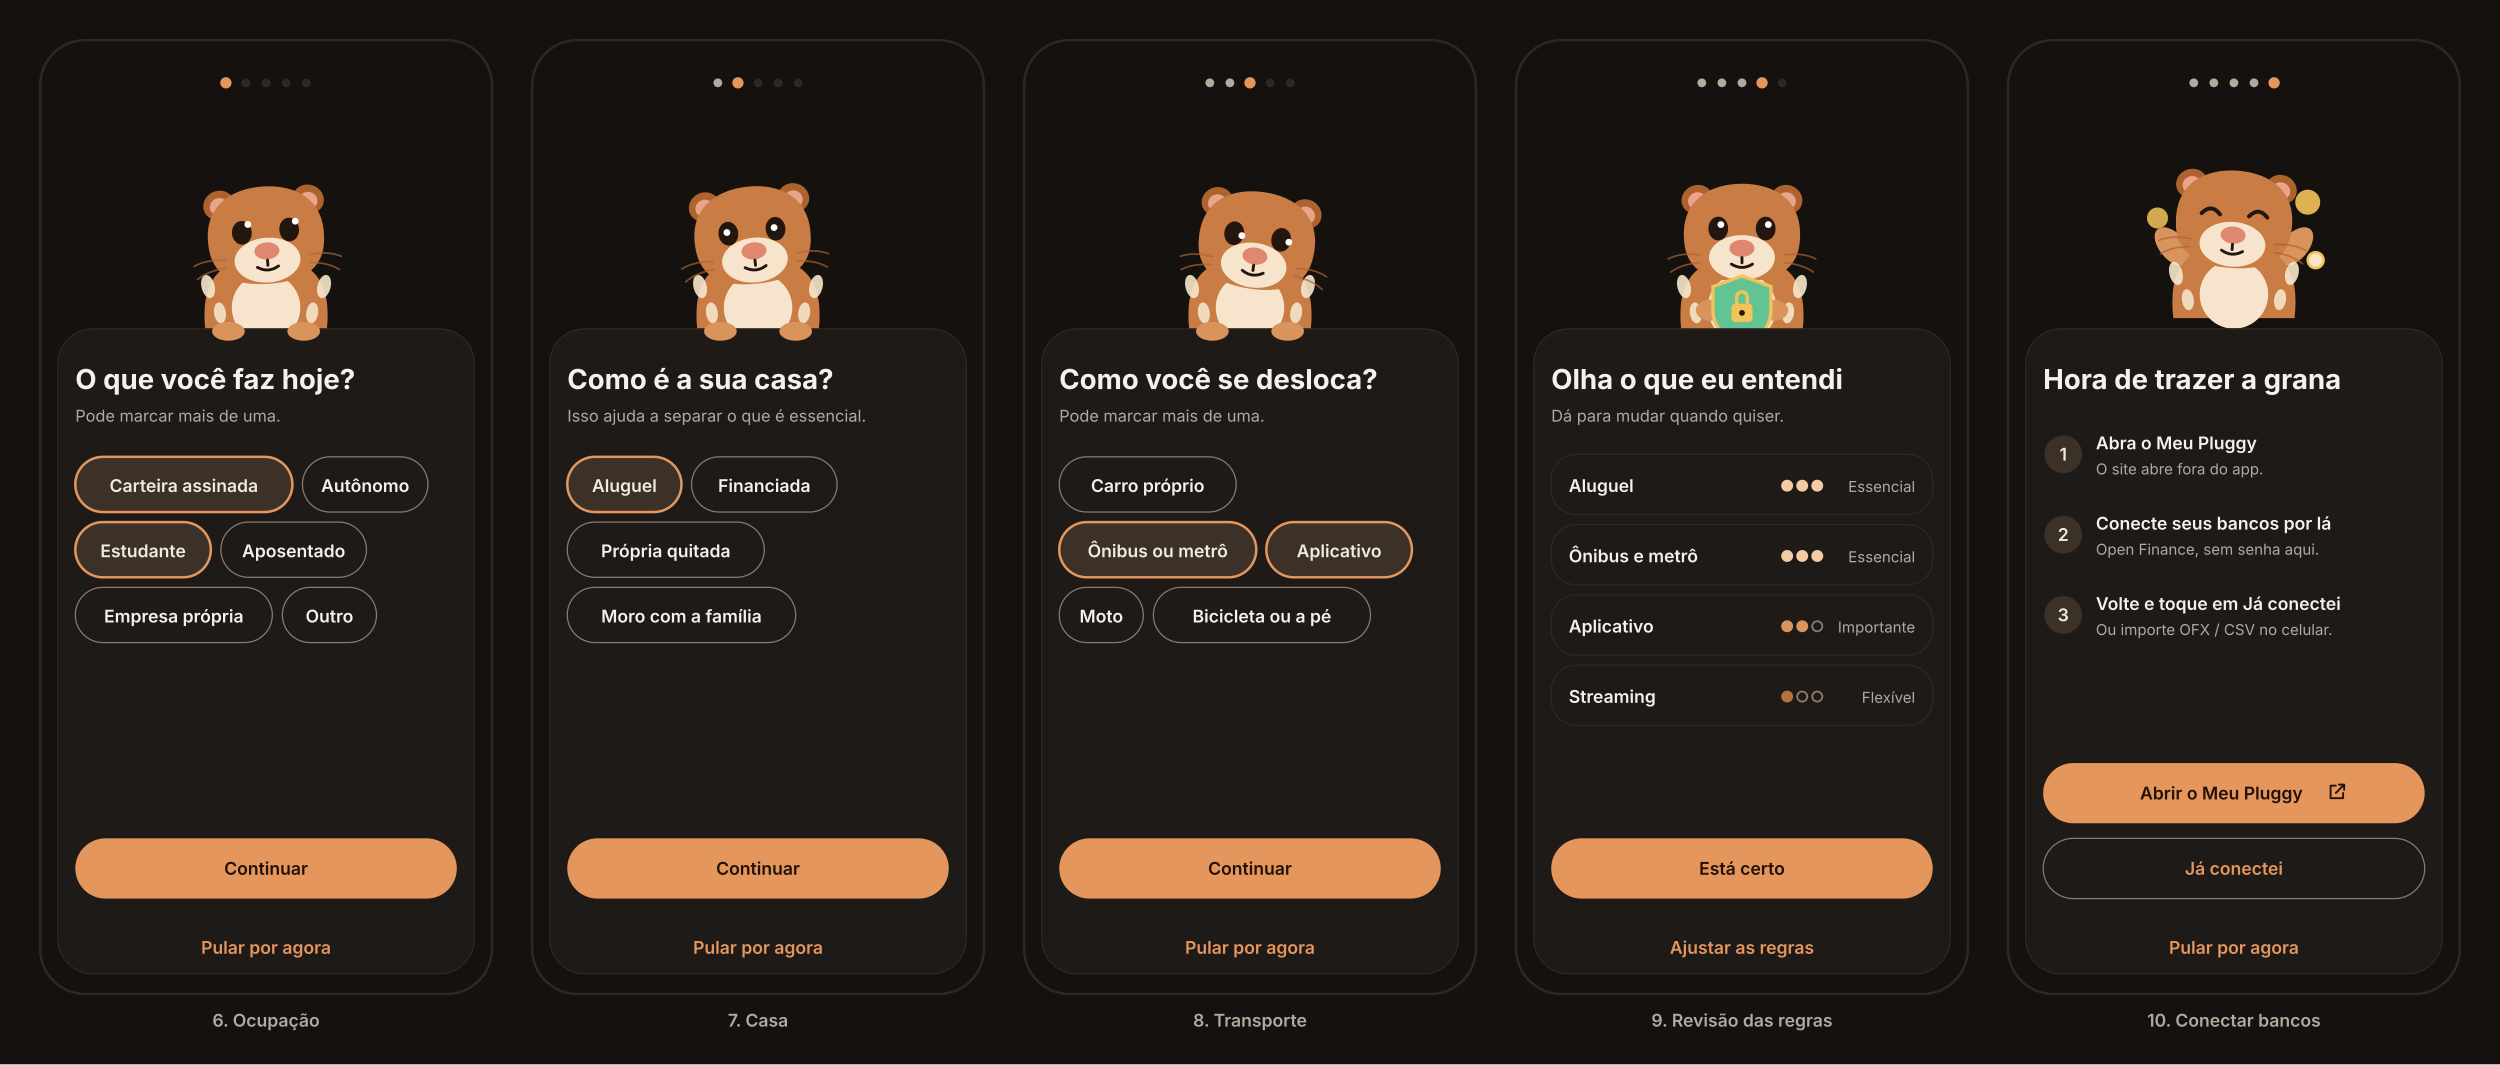
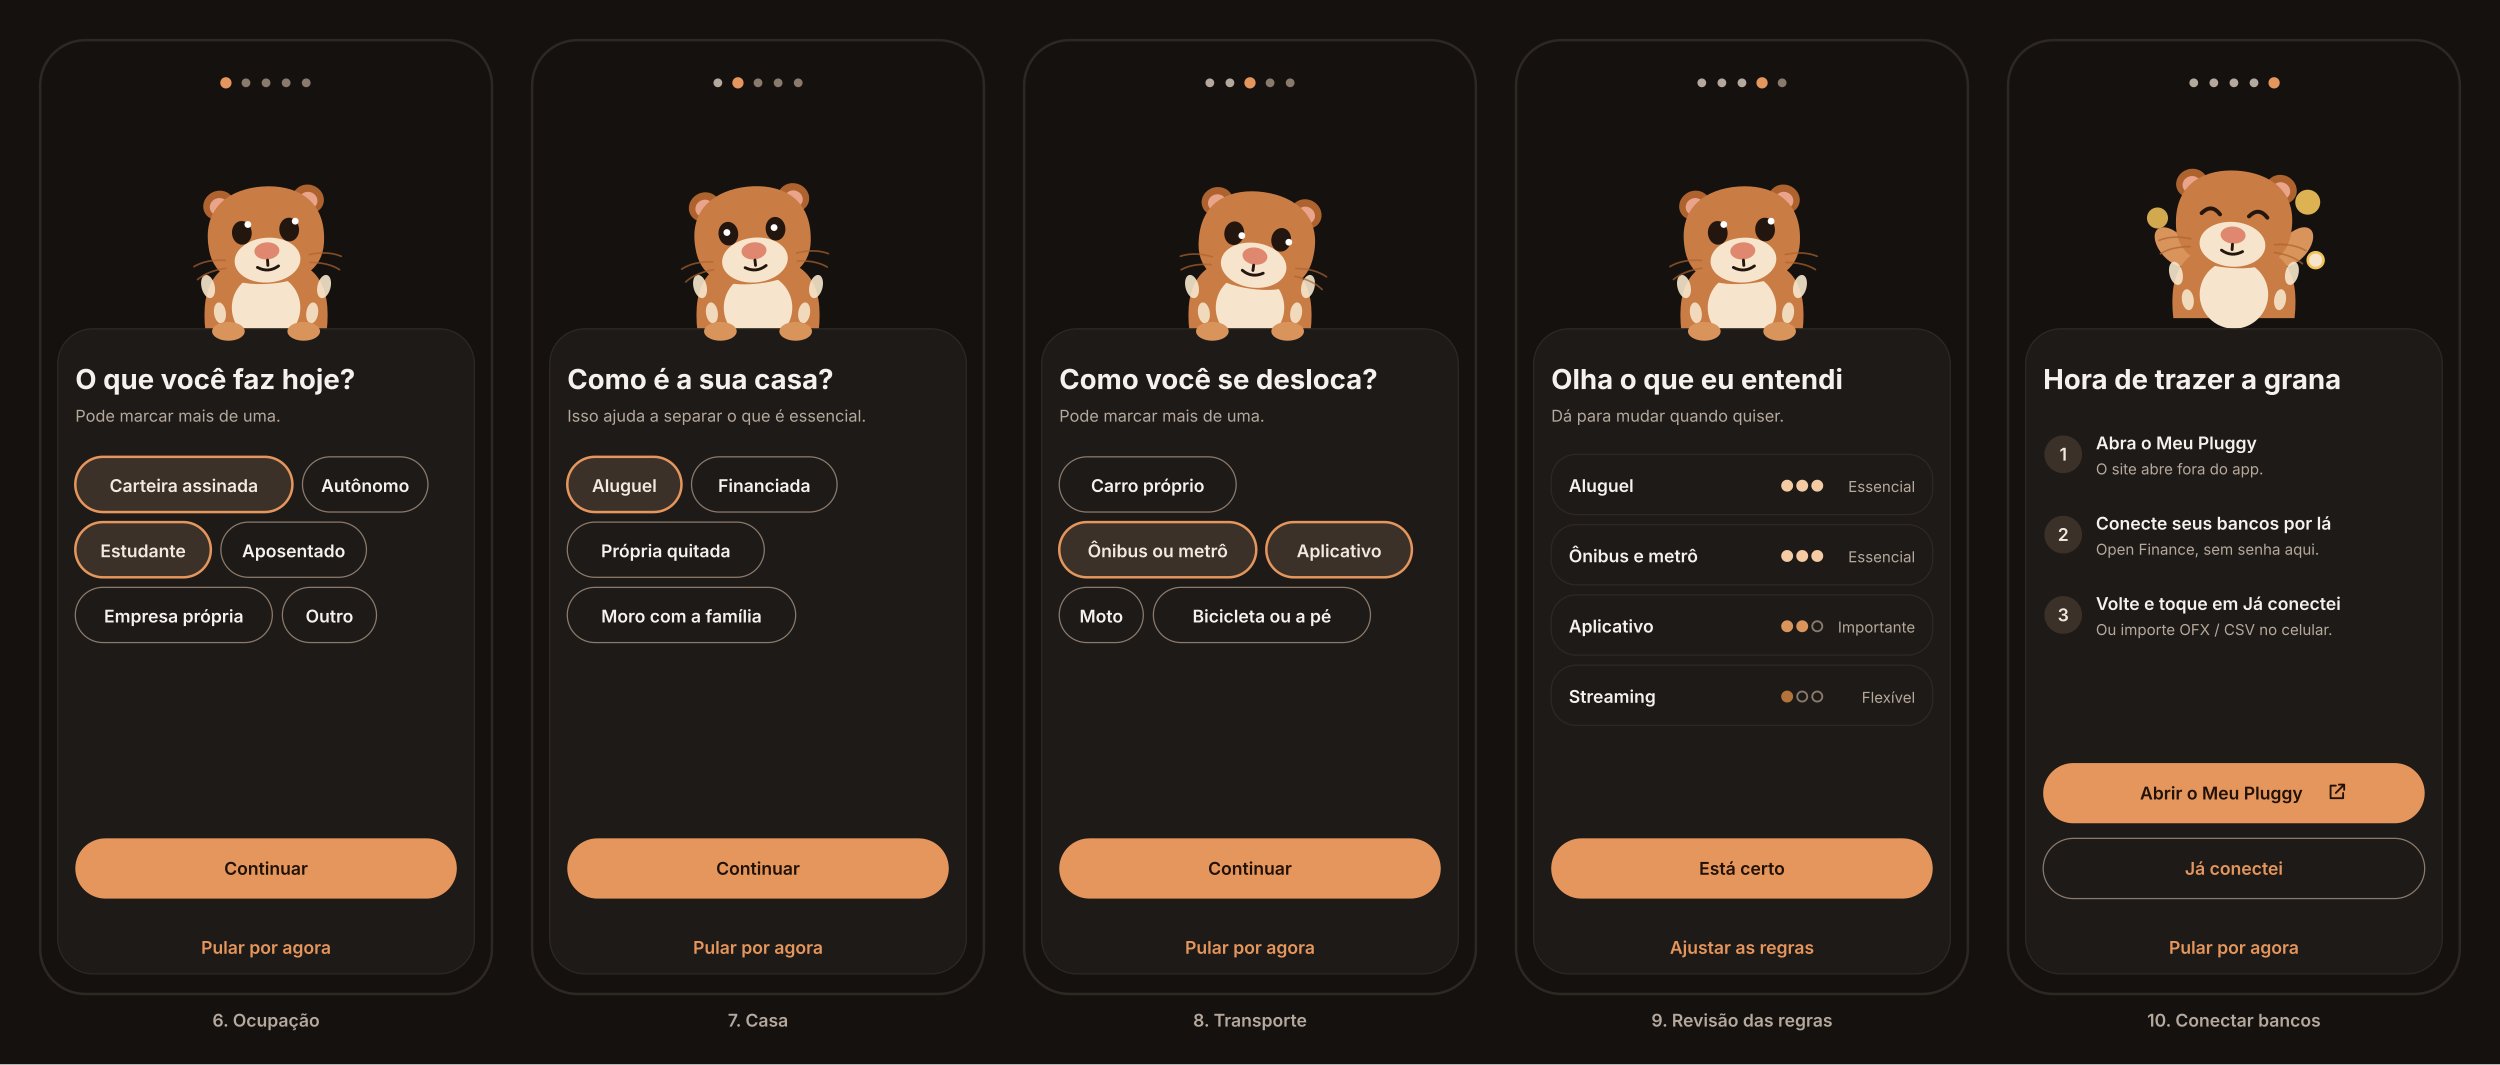
<svg xmlns="http://www.w3.org/2000/svg" viewBox="0 0 1992 848" role="img" aria-labelledby="t">
  <rect width="1992" height="848" fill="#14110F" />
  <g transform="translate(32 32)">
    <clipPath id="cel18">
      <rect width="360" height="760" rx="36" />
    </clipPath>
    <g transform="translate(0 0)">
      <g clip-path="url(#cel18)">
        <rect width="360" height="760" fill="#14110F" />
        <circle cx="148" cy="34" r="4.5" fill="#E5965C" />
-         <circle cx="164" cy="34" r="3.5" fill="#2E2823" />
-         <circle cx="180" cy="34" r="3.5" fill="#2E2823" />
-         <circle cx="196" cy="34" r="3.5" fill="#2E2823" />
-         <circle cx="212" cy="34" r="3.5" fill="#2E2823" />
+         <circle cx="164" cy="34" r="3.5" fill="#8A7A6C" />
+         <circle cx="180" cy="34" r="3.5" fill="#8A7A6C" />
+         <circle cx="196" cy="34" r="3.5" fill="#8A7A6C" />
+         <circle cx="212" cy="34" r="3.5" fill="#8A7A6C" />
        <g transform="translate(180 232) scale(1.05)">
          <path d="M-46 0 C-50 -36 -38 -56 0 -56 C38 -56 50 -36 46 0 Z" fill="#C97C44" />
          <ellipse cx="0" cy="-18" rx="26" ry="26" fill="#F6E5CC" />
          <ellipse cx="-44" cy="-34" rx="5" ry="9" transform="rotate(-14 -44 -34)" fill="#F6E5CC" opacity="0.9" />
          <ellipse cx="-35" cy="-14" rx="4.5" ry="8" transform="rotate(-8 -35 -14)" fill="#F6E5CC" opacity="0.88" />
          <ellipse cx="44" cy="-34" rx="5" ry="9" transform="rotate(14 44 -34)" fill="#F6E5CC" opacity="0.9" />
          <ellipse cx="35" cy="-14" rx="4.5" ry="8" transform="rotate(8 35 -14)" fill="#F6E5CC" opacity="0.88" />
          <g transform="translate(0 0) rotate(-4 0 -70)">
            <ellipse cx="-34" cy="-98" rx="12" ry="11" transform="rotate(-22 -34 -98)" fill="#AE632F" />
            <ellipse cx="-34" cy="-97" rx="7" ry="6.5" transform="rotate(-22 -34 -97)" fill="#E9A48B" />
            <ellipse cx="34" cy="-98" rx="12" ry="11" transform="rotate(22 34 -98)" fill="#AE632F" />
            <ellipse cx="34" cy="-97" rx="7" ry="6.5" transform="rotate(22 34 -97)" fill="#E9A48B" />
            <path d="M-44 -68 C-46 -98 -24 -110 0 -110 C24 -110 46 -98 44 -68 C43 -46 28 -36 0 -36 C-28 -36 -43 -46 -44 -68 Z" fill="#C97C44" />
            <ellipse cx="0" cy="-54" rx="25" ry="17" fill="#F6E5CC" />
            <ellipse cx="0" cy="-61" rx="9.5" ry="6.5" fill="#E0876F" />
            <path d="M0 -54 V-50 M-8 -49 Q0 -44 8 -49" fill="none" stroke="#23160E" stroke-width="2.2" stroke-linecap="round" />
            <path d="M-32 -56 Q-46 -58 -56 -53 M-32 -50 Q-46 -49 -54 -43 M32 -56 Q46 -58 56 -53 M32 -50 Q46 -49 54 -43" fill="none" stroke="#AE632F" stroke-width="1.3" stroke-linecap="round" opacity="0.7" />
            <ellipse cx="-18" cy="-76" rx="7.5" ry="9" fill="#23160E" />
            <circle cx="-13" cy="-82" r="2.6" fill="#FFFFFF" />
            <ellipse cx="18" cy="-76" rx="7.5" ry="9" fill="#23160E" />
            <circle cx="23" cy="-82" r="2.6" fill="#FFFFFF" />
          </g>
          <ellipse cx="-28" cy="2" rx="13" ry="8" fill="#D9945C" />
          <ellipse cx="28" cy="2" rx="13" ry="8" fill="#D9945C" />
        </g>
        <rect x="14" y="230" width="332" height="514" rx="28" fill="#1E1A17" stroke="#2E2823" stroke-width="1" />
        <ellipse cx="150" cy="232" rx="13" ry="7.5" fill="#D9945C" />
        <ellipse cx="210" cy="232" rx="13" ry="7.5" fill="#D9945C" />
        <text x="28" y="278" font-family="'Plus Jakarta Sans', Inter, system-ui, -apple-system, sans-serif" font-size="22" font-weight="700" fill="#F5F1EC" text-anchor="start">O que você faz hoje?</text>
        <text x="28" y="304" font-family="Inter, system-ui, -apple-system, sans-serif" font-size="13" font-weight="400" fill="#B5A89C" text-anchor="start">Pode marcar mais de uma.</text>
        <rect x="28" y="332" width="173" height="44" rx="22" fill="#3B3129" stroke="#E5965C" stroke-width="2" />
        <text x="114.5" y="360" font-family="Inter, system-ui, -apple-system, sans-serif" font-size="14" font-weight="600" fill="#F2EAE1" text-anchor="middle">Carteira assinada</text>
        <rect x="209" y="332" width="100" height="44" rx="22" fill="none" stroke="#8A7A6C" stroke-width="1" />
        <text x="259" y="360" font-family="Inter, system-ui, -apple-system, sans-serif" font-size="14" font-weight="600" fill="#F5F1EC" text-anchor="middle">Autônomo</text>
        <rect x="28" y="384" width="108" height="44" rx="22" fill="#3B3129" stroke="#E5965C" stroke-width="2" />
        <text x="82" y="412" font-family="Inter, system-ui, -apple-system, sans-serif" font-size="14" font-weight="600" fill="#F2EAE1" text-anchor="middle">Estudante</text>
        <rect x="144" y="384" width="116" height="44" rx="22" fill="none" stroke="#8A7A6C" stroke-width="1" />
        <text x="202" y="412" font-family="Inter, system-ui, -apple-system, sans-serif" font-size="14" font-weight="600" fill="#F5F1EC" text-anchor="middle">Aposentado</text>
        <rect x="28" y="436" width="157" height="44" rx="22" fill="none" stroke="#8A7A6C" stroke-width="1" />
        <text x="106.5" y="464" font-family="Inter, system-ui, -apple-system, sans-serif" font-size="14" font-weight="600" fill="#F5F1EC" text-anchor="middle">Empresa própria</text>
        <rect x="193" y="436" width="75" height="44" rx="22" fill="none" stroke="#8A7A6C" stroke-width="1" />
        <text x="230.5" y="464" font-family="Inter, system-ui, -apple-system, sans-serif" font-size="14" font-weight="600" fill="#F5F1EC" text-anchor="middle">Outro</text>
        <rect x="28" y="636" width="304" height="48" rx="24" fill="#E5965C" />
        <text x="180" y="665" font-family="Inter, system-ui, -apple-system, sans-serif" font-size="14" font-weight="600" fill="#211106" text-anchor="middle">Continuar</text>
        <text x="180" y="728" font-family="Inter, system-ui, -apple-system, sans-serif" font-size="14" font-weight="600" fill="#E5965C" text-anchor="middle">Pular por agora</text>
      </g>
      <rect width="360" height="760" rx="36" fill="none" stroke="#2E2823" stroke-width="2" />
      <text x="180" y="786" font-family="Inter, system-ui, -apple-system, sans-serif" font-size="14" font-weight="600" fill="#B5A89C" text-anchor="middle">6. Ocupação</text>
    </g>
  </g>
  <g transform="translate(424 32)">
    <clipPath id="cel19">
      <rect width="360" height="760" rx="36" />
    </clipPath>
    <g transform="translate(0 0)">
      <g clip-path="url(#cel19)">
        <rect width="360" height="760" fill="#14110F" />
        <circle cx="148" cy="34" r="3.5" fill="#B5A89C" />
        <circle cx="164" cy="34" r="4.5" fill="#E5965C" />
-         <circle cx="180" cy="34" r="3.5" fill="#2E2823" />
-         <circle cx="196" cy="34" r="3.5" fill="#2E2823" />
-         <circle cx="212" cy="34" r="3.5" fill="#2E2823" />
+         <circle cx="180" cy="34" r="3.5" fill="#8A7A6C" />
+         <circle cx="196" cy="34" r="3.5" fill="#8A7A6C" />
+         <circle cx="212" cy="34" r="3.5" fill="#8A7A6C" />
        <g transform="translate(180 232) scale(1.05)">
          <path d="M-46 0 C-50 -36 -38 -56 0 -56 C38 -56 50 -36 46 0 Z" fill="#C97C44" />
          <ellipse cx="0" cy="-18" rx="26" ry="26" fill="#F6E5CC" />
          <ellipse cx="-44" cy="-34" rx="5" ry="9" transform="rotate(-14 -44 -34)" fill="#F6E5CC" opacity="0.9" />
          <ellipse cx="-35" cy="-14" rx="4.5" ry="8" transform="rotate(-8 -35 -14)" fill="#F6E5CC" opacity="0.88" />
          <ellipse cx="44" cy="-34" rx="5" ry="9" transform="rotate(14 44 -34)" fill="#F6E5CC" opacity="0.9" />
          <ellipse cx="35" cy="-14" rx="4.5" ry="8" transform="rotate(8 35 -14)" fill="#F6E5CC" opacity="0.88" />
          <g transform="translate(-4 0) rotate(-6 0 -70)">
            <ellipse cx="-34" cy="-98" rx="12" ry="11" transform="rotate(-22 -34 -98)" fill="#AE632F" />
            <ellipse cx="-34" cy="-97" rx="7" ry="6.5" transform="rotate(-22 -34 -97)" fill="#E9A48B" />
            <ellipse cx="34" cy="-98" rx="12" ry="11" transform="rotate(22 34 -98)" fill="#AE632F" />
            <ellipse cx="34" cy="-97" rx="7" ry="6.5" transform="rotate(22 34 -97)" fill="#E9A48B" />
            <path d="M-44 -68 C-46 -98 -24 -110 0 -110 C24 -110 46 -98 44 -68 C43 -46 28 -36 0 -36 C-28 -36 -43 -46 -44 -68 Z" fill="#C97C44" />
            <ellipse cx="0" cy="-54" rx="25" ry="17" fill="#F6E5CC" />
            <ellipse cx="0" cy="-61" rx="9.5" ry="6.5" fill="#E0876F" />
            <path d="M0 -54 V-50 M-8 -49 Q0 -44 8 -49" fill="none" stroke="#23160E" stroke-width="2.2" stroke-linecap="round" />
            <path d="M-32 -56 Q-46 -58 -56 -53 M-32 -50 Q-46 -49 -54 -43 M32 -56 Q46 -58 56 -53 M32 -50 Q46 -49 54 -43" fill="none" stroke="#AE632F" stroke-width="1.3" stroke-linecap="round" opacity="0.7" />
            <ellipse cx="-18" cy="-76" rx="7.5" ry="9" fill="#23160E" />
            <circle cx="-19" cy="-77" r="2.6" fill="#FFFFFF" />
            <ellipse cx="18" cy="-76" rx="7.5" ry="9" fill="#23160E" />
            <circle cx="17" cy="-77" r="2.6" fill="#FFFFFF" />
          </g>
          <ellipse cx="-28" cy="2" rx="13" ry="8" fill="#D9945C" />
          <ellipse cx="28" cy="2" rx="13" ry="8" fill="#D9945C" />
        </g>
        <rect x="14" y="230" width="332" height="514" rx="28" fill="#1E1A17" stroke="#2E2823" stroke-width="1" />
        <ellipse cx="150" cy="232" rx="13" ry="7.5" fill="#D9945C" />
        <ellipse cx="210" cy="232" rx="13" ry="7.5" fill="#D9945C" />
        <text x="28" y="278" font-family="'Plus Jakarta Sans', Inter, system-ui, -apple-system, sans-serif" font-size="22" font-weight="700" fill="#F5F1EC" text-anchor="start">Como é a sua casa?</text>
        <text x="28" y="304" font-family="Inter, system-ui, -apple-system, sans-serif" font-size="13" font-weight="400" fill="#B5A89C" text-anchor="start">Isso ajuda a separar o que é essencial.</text>
        <rect x="28" y="332" width="91" height="44" rx="22" fill="#3B3129" stroke="#E5965C" stroke-width="2" />
        <text x="73.5" y="360" font-family="Inter, system-ui, -apple-system, sans-serif" font-size="14" font-weight="600" fill="#F2EAE1" text-anchor="middle">Aluguel</text>
        <rect x="127" y="332" width="116" height="44" rx="22" fill="none" stroke="#8A7A6C" stroke-width="1" />
        <text x="185" y="360" font-family="Inter, system-ui, -apple-system, sans-serif" font-size="14" font-weight="600" fill="#F5F1EC" text-anchor="middle">Financiada</text>
        <rect x="28" y="384" width="157" height="44" rx="22" fill="none" stroke="#8A7A6C" stroke-width="1" />
        <text x="106.5" y="412" font-family="Inter, system-ui, -apple-system, sans-serif" font-size="14" font-weight="600" fill="#F5F1EC" text-anchor="middle">Própria quitada</text>
        <rect x="28" y="436" width="182" height="44" rx="22" fill="none" stroke="#8A7A6C" stroke-width="1" />
        <text x="119" y="464" font-family="Inter, system-ui, -apple-system, sans-serif" font-size="14" font-weight="600" fill="#F5F1EC" text-anchor="middle">Moro com a família</text>
        <rect x="28" y="636" width="304" height="48" rx="24" fill="#E5965C" />
        <text x="180" y="665" font-family="Inter, system-ui, -apple-system, sans-serif" font-size="14" font-weight="600" fill="#211106" text-anchor="middle">Continuar</text>
        <text x="180" y="728" font-family="Inter, system-ui, -apple-system, sans-serif" font-size="14" font-weight="600" fill="#E5965C" text-anchor="middle">Pular por agora</text>
      </g>
      <rect width="360" height="760" rx="36" fill="none" stroke="#2E2823" stroke-width="2" />
      <text x="180" y="786" font-family="Inter, system-ui, -apple-system, sans-serif" font-size="14" font-weight="600" fill="#B5A89C" text-anchor="middle">7. Casa</text>
    </g>
  </g>
  <g transform="translate(816 32)">
    <clipPath id="cel20">
      <rect width="360" height="760" rx="36" />
    </clipPath>
    <g transform="translate(0 0)">
      <g clip-path="url(#cel20)">
        <rect width="360" height="760" fill="#14110F" />
        <circle cx="148" cy="34" r="3.5" fill="#B5A89C" />
        <circle cx="164" cy="34" r="3.5" fill="#B5A89C" />
        <circle cx="180" cy="34" r="4.5" fill="#E5965C" />
-         <circle cx="196" cy="34" r="3.5" fill="#2E2823" />
-         <circle cx="212" cy="34" r="3.5" fill="#2E2823" />
+         <circle cx="196" cy="34" r="3.5" fill="#8A7A6C" />
+         <circle cx="212" cy="34" r="3.5" fill="#8A7A6C" />
        <g transform="translate(180 232) scale(1.05)">
          <path d="M-46 0 C-50 -36 -38 -56 0 -56 C38 -56 50 -36 46 0 Z" fill="#C97C44" />
          <ellipse cx="0" cy="-18" rx="26" ry="26" fill="#F6E5CC" />
          <ellipse cx="-44" cy="-34" rx="5" ry="9" transform="rotate(-14 -44 -34)" fill="#F6E5CC" opacity="0.9" />
          <ellipse cx="-35" cy="-14" rx="4.5" ry="8" transform="rotate(-8 -35 -14)" fill="#F6E5CC" opacity="0.88" />
          <ellipse cx="44" cy="-34" rx="5" ry="9" transform="rotate(14 44 -34)" fill="#F6E5CC" opacity="0.9" />
          <ellipse cx="35" cy="-14" rx="4.5" ry="8" transform="rotate(8 35 -14)" fill="#F6E5CC" opacity="0.88" />
          <g transform="translate(5 4) rotate(8 0 -70)">
            <ellipse cx="-34" cy="-98" rx="12" ry="11" transform="rotate(-22 -34 -98)" fill="#AE632F" />
            <ellipse cx="-34" cy="-97" rx="7" ry="6.5" transform="rotate(-22 -34 -97)" fill="#E9A48B" />
            <ellipse cx="34" cy="-98" rx="12" ry="11" transform="rotate(22 34 -98)" fill="#AE632F" />
            <ellipse cx="34" cy="-97" rx="7" ry="6.5" transform="rotate(22 34 -97)" fill="#E9A48B" />
            <path d="M-44 -68 C-46 -98 -24 -110 0 -110 C24 -110 46 -98 44 -68 C43 -46 28 -36 0 -36 C-28 -36 -43 -46 -44 -68 Z" fill="#C97C44" />
            <ellipse cx="0" cy="-54" rx="25" ry="17" fill="#F6E5CC" />
            <ellipse cx="0" cy="-61" rx="9.5" ry="6.5" fill="#E0876F" />
            <path d="M0 -54 V-50 M-8 -49 Q0 -44 8 -49" fill="none" stroke="#23160E" stroke-width="2.2" stroke-linecap="round" />
            <path d="M-32 -56 Q-46 -58 -56 -53 M-32 -50 Q-46 -49 -54 -43 M32 -56 Q46 -58 56 -53 M32 -50 Q46 -49 54 -43" fill="none" stroke="#AE632F" stroke-width="1.3" stroke-linecap="round" opacity="0.7" />
            <ellipse cx="-18" cy="-76" rx="7.5" ry="9" fill="#23160E" />
            <circle cx="-12" cy="-75" r="2.6" fill="#FFFFFF" />
            <ellipse cx="18" cy="-76" rx="7.5" ry="9" fill="#23160E" />
            <circle cx="24" cy="-75" r="2.6" fill="#FFFFFF" />
          </g>
          <ellipse cx="-28" cy="2" rx="13" ry="8" fill="#D9945C" />
          <ellipse cx="28" cy="2" rx="13" ry="8" fill="#D9945C" />
        </g>
        <rect x="14" y="230" width="332" height="514" rx="28" fill="#1E1A17" stroke="#2E2823" stroke-width="1" />
        <ellipse cx="150" cy="232" rx="13" ry="7.5" fill="#D9945C" />
        <ellipse cx="210" cy="232" rx="13" ry="7.5" fill="#D9945C" />
        <text x="28" y="278" font-family="'Plus Jakarta Sans', Inter, system-ui, -apple-system, sans-serif" font-size="22" font-weight="700" fill="#F5F1EC" text-anchor="start">Como você se desloca?</text>
        <text x="28" y="304" font-family="Inter, system-ui, -apple-system, sans-serif" font-size="13" font-weight="400" fill="#B5A89C" text-anchor="start">Pode marcar mais de uma.</text>
        <rect x="28" y="332" width="141" height="44" rx="22" fill="none" stroke="#8A7A6C" stroke-width="1" />
        <text x="98.5" y="360" font-family="Inter, system-ui, -apple-system, sans-serif" font-size="14" font-weight="600" fill="#F5F1EC" text-anchor="middle">Carro próprio</text>
        <rect x="28" y="384" width="157" height="44" rx="22" fill="#3B3129" stroke="#E5965C" stroke-width="2" />
        <text x="106.5" y="412" font-family="Inter, system-ui, -apple-system, sans-serif" font-size="14" font-weight="600" fill="#F2EAE1" text-anchor="middle">Ônibus ou metrô</text>
        <rect x="193" y="384" width="116" height="44" rx="22" fill="#3B3129" stroke="#E5965C" stroke-width="2" />
        <text x="251" y="412" font-family="Inter, system-ui, -apple-system, sans-serif" font-size="14" font-weight="600" fill="#F2EAE1" text-anchor="middle">Aplicativo</text>
        <rect x="28" y="436" width="67" height="44" rx="22" fill="none" stroke="#8A7A6C" stroke-width="1" />
        <text x="61.5" y="464" font-family="Inter, system-ui, -apple-system, sans-serif" font-size="14" font-weight="600" fill="#F5F1EC" text-anchor="middle">Moto</text>
        <rect x="103" y="436" width="173" height="44" rx="22" fill="none" stroke="#8A7A6C" stroke-width="1" />
        <text x="189.5" y="464" font-family="Inter, system-ui, -apple-system, sans-serif" font-size="14" font-weight="600" fill="#F5F1EC" text-anchor="middle">Bicicleta ou a pé</text>
        <rect x="28" y="636" width="304" height="48" rx="24" fill="#E5965C" />
        <text x="180" y="665" font-family="Inter, system-ui, -apple-system, sans-serif" font-size="14" font-weight="600" fill="#211106" text-anchor="middle">Continuar</text>
        <text x="180" y="728" font-family="Inter, system-ui, -apple-system, sans-serif" font-size="14" font-weight="600" fill="#E5965C" text-anchor="middle">Pular por agora</text>
      </g>
      <rect width="360" height="760" rx="36" fill="none" stroke="#2E2823" stroke-width="2" />
      <text x="180" y="786" font-family="Inter, system-ui, -apple-system, sans-serif" font-size="14" font-weight="600" fill="#B5A89C" text-anchor="middle">8. Transporte</text>
    </g>
  </g>
  <g transform="translate(1208 32)">
    <clipPath id="cel21">
      <rect width="360" height="760" rx="36" />
    </clipPath>
    <g transform="translate(0 0)">
      <g clip-path="url(#cel21)">
        <rect width="360" height="760" fill="#14110F" />
        <circle cx="148" cy="34" r="3.5" fill="#B5A89C" />
        <circle cx="164" cy="34" r="3.5" fill="#B5A89C" />
        <circle cx="180" cy="34" r="3.5" fill="#B5A89C" />
        <circle cx="196" cy="34" r="4.5" fill="#E5965C" />
-         <circle cx="212" cy="34" r="3.5" fill="#2E2823" />
+         <circle cx="212" cy="34" r="3.5" fill="#8A7A6C" />
        <g transform="translate(180 232) scale(1.05)">
          <path d="M-46 0 C-50 -36 -38 -56 0 -56 C38 -56 50 -36 46 0 Z" fill="#C97C44" />
          <ellipse cx="0" cy="-18" rx="26" ry="26" fill="#F6E5CC" />
          <ellipse cx="-44" cy="-34" rx="5" ry="9" transform="rotate(-14 -44 -34)" fill="#F6E5CC" opacity="0.9" />
          <ellipse cx="-35" cy="-14" rx="4.5" ry="8" transform="rotate(-8 -35 -14)" fill="#F6E5CC" opacity="0.88" />
          <ellipse cx="44" cy="-34" rx="5" ry="9" transform="rotate(14 44 -34)" fill="#F6E5CC" opacity="0.9" />
          <ellipse cx="35" cy="-14" rx="4.5" ry="8" transform="rotate(8 35 -14)" fill="#F6E5CC" opacity="0.88" />
-           <g transform="translate(0 -2) rotate(0 0 -70)">
+           <g transform="translate(0 0) rotate(-4 0 -70)">
            <ellipse cx="-34" cy="-98" rx="12" ry="11" transform="rotate(-22 -34 -98)" fill="#AE632F" />
            <ellipse cx="-34" cy="-97" rx="7" ry="6.5" transform="rotate(-22 -34 -97)" fill="#E9A48B" />
            <ellipse cx="34" cy="-98" rx="12" ry="11" transform="rotate(22 34 -98)" fill="#AE632F" />
            <ellipse cx="34" cy="-97" rx="7" ry="6.5" transform="rotate(22 34 -97)" fill="#E9A48B" />
            <path d="M-44 -68 C-46 -98 -24 -110 0 -110 C24 -110 46 -98 44 -68 C43 -46 28 -36 0 -36 C-28 -36 -43 -46 -44 -68 Z" fill="#C97C44" />
            <ellipse cx="0" cy="-54" rx="25" ry="17" fill="#F6E5CC" />
            <ellipse cx="0" cy="-61" rx="9.5" ry="6.5" fill="#E0876F" />
            <path d="M0 -54 V-50 M-8 -49 Q0 -44 8 -49" fill="none" stroke="#23160E" stroke-width="2.2" stroke-linecap="round" />
            <path d="M-32 -56 Q-46 -58 -56 -53 M-32 -50 Q-46 -49 -54 -43 M32 -56 Q46 -58 56 -53 M32 -50 Q46 -49 54 -43" fill="none" stroke="#AE632F" stroke-width="1.3" stroke-linecap="round" opacity="0.7" />
            <ellipse cx="-18" cy="-76" rx="7.5" ry="9" fill="#23160E" />
-             <circle cx="-16" cy="-79" r="2.6" fill="#FFFFFF" />
+             <circle cx="-13" cy="-82" r="2.6" fill="#FFFFFF" />
            <ellipse cx="18" cy="-76" rx="7.5" ry="9" fill="#23160E" />
-             <circle cx="20" cy="-79" r="2.6" fill="#FFFFFF" />
-           </g>
-           <ellipse cx="-24" cy="-16" rx="11" ry="8" fill="#D9945C" />
-           <ellipse cx="24" cy="-16" rx="11" ry="8" fill="#D9945C" />
-           <g transform="translate(0 -18)">
-             <path d="M0 -24 L22 -16 V2 C22 16 11 25 0 30 C-11 25 -22 16 -22 2 V-16 Z" fill="#62C493" stroke="#F3C35A" stroke-width="2.5" />
-             <rect x="-8" y="-3" width="16" height="14" rx="3" fill="#F3C35A" />
-             <path d="M-4 -3 V-8 A4 4 0 0 1 4 -8 V-3" fill="none" stroke="#F3C35A" stroke-width="2.6" stroke-linecap="round" />
-             <circle cx="0" cy="4" r="2.2" fill="#23160E" />
-           </g>
-         </g>
-         <rect x="14" y="230" width="332" height="514" rx="28" fill="#1E1A17" stroke="#2E2823" stroke-width="1" />
+             <circle cx="23" cy="-82" r="2.6" fill="#FFFFFF" />
+           </g>
+           <ellipse cx="-28" cy="2" rx="13" ry="8" fill="#D9945C" />
+           <ellipse cx="28" cy="2" rx="13" ry="8" fill="#D9945C" />
+         </g>
+         <rect x="14" y="230" width="332" height="514" rx="28" fill="#1E1A17" stroke="#2E2823" stroke-width="1" />
+         <ellipse cx="150" cy="232" rx="13" ry="7.5" fill="#D9945C" />
+         <ellipse cx="210" cy="232" rx="13" ry="7.5" fill="#D9945C" />
        <text x="28" y="278" font-family="'Plus Jakarta Sans', Inter, system-ui, -apple-system, sans-serif" font-size="22" font-weight="700" fill="#F5F1EC" text-anchor="start">Olha o que eu entendi</text>
        <text x="28" y="304" font-family="Inter, system-ui, -apple-system, sans-serif" font-size="13" font-weight="400" fill="#B5A89C" text-anchor="start">Dá para mudar quando quiser.</text>
        <rect x="28" y="330" width="304" height="48" rx="20" fill="#1E1A17" stroke="#2E2823" stroke-width="1" />
        <text x="42" y="360" font-family="Inter, system-ui, -apple-system, sans-serif" font-size="14" font-weight="600" fill="#F5F1EC" text-anchor="start">Aluguel</text>
        <circle cx="216" cy="355" r="4" fill="#F5CBA4" stroke="#F5CBA4" stroke-width="1.5" />
        <circle cx="228" cy="355" r="4" fill="#F5CBA4" stroke="#F5CBA4" stroke-width="1.5" />
        <circle cx="240" cy="355" r="4" fill="#F5CBA4" stroke="#F5CBA4" stroke-width="1.5" />
        <text x="318" y="360" font-family="Inter, system-ui, -apple-system, sans-serif" font-size="12" font-weight="400" fill="#B5A89C" text-anchor="end">Essencial</text>
        <rect x="28" y="386" width="304" height="48" rx="20" fill="#1E1A17" stroke="#2E2823" stroke-width="1" />
        <text x="42" y="416" font-family="Inter, system-ui, -apple-system, sans-serif" font-size="14" font-weight="600" fill="#F5F1EC" text-anchor="start">Ônibus e metrô</text>
        <circle cx="216" cy="411" r="4" fill="#F5CBA4" stroke="#F5CBA4" stroke-width="1.5" />
        <circle cx="228" cy="411" r="4" fill="#F5CBA4" stroke="#F5CBA4" stroke-width="1.5" />
        <circle cx="240" cy="411" r="4" fill="#F5CBA4" stroke="#F5CBA4" stroke-width="1.5" />
        <text x="318" y="416" font-family="Inter, system-ui, -apple-system, sans-serif" font-size="12" font-weight="400" fill="#B5A89C" text-anchor="end">Essencial</text>
        <rect x="28" y="442" width="304" height="48" rx="20" fill="#1E1A17" stroke="#2E2823" stroke-width="1" />
        <text x="42" y="472" font-family="Inter, system-ui, -apple-system, sans-serif" font-size="14" font-weight="600" fill="#F5F1EC" text-anchor="start">Aplicativo</text>
        <circle cx="216" cy="467" r="4" fill="#DA955C" stroke="#DA955C" stroke-width="1.5" />
        <circle cx="228" cy="467" r="4" fill="#DA955C" stroke="#DA955C" stroke-width="1.5" />
        <circle cx="240" cy="467" r="4" fill="none" stroke="#8A7A6C" stroke-width="1.5" />
        <text x="318" y="472" font-family="Inter, system-ui, -apple-system, sans-serif" font-size="12" font-weight="400" fill="#B5A89C" text-anchor="end">Importante</text>
        <rect x="28" y="498" width="304" height="48" rx="20" fill="#1E1A17" stroke="#2E2823" stroke-width="1" />
        <text x="42" y="528" font-family="Inter, system-ui, -apple-system, sans-serif" font-size="14" font-weight="600" fill="#F5F1EC" text-anchor="start">Streaming</text>
        <circle cx="216" cy="523" r="4" fill="#B5733C" stroke="#B5733C" stroke-width="1.5" />
        <circle cx="228" cy="523" r="4" fill="none" stroke="#8A7A6C" stroke-width="1.5" />
        <circle cx="240" cy="523" r="4" fill="none" stroke="#8A7A6C" stroke-width="1.5" />
        <text x="318" y="528" font-family="Inter, system-ui, -apple-system, sans-serif" font-size="12" font-weight="400" fill="#B5A89C" text-anchor="end">Flexível</text>
        <rect x="28" y="636" width="304" height="48" rx="24" fill="#E5965C" />
        <text x="180" y="665" font-family="Inter, system-ui, -apple-system, sans-serif" font-size="14" font-weight="600" fill="#211106" text-anchor="middle">Está certo</text>
        <text x="180" y="728" font-family="Inter, system-ui, -apple-system, sans-serif" font-size="14" font-weight="600" fill="#E5965C" text-anchor="middle">Ajustar as regras</text>
      </g>
      <rect width="360" height="760" rx="36" fill="none" stroke="#2E2823" stroke-width="2" />
      <text x="180" y="786" font-family="Inter, system-ui, -apple-system, sans-serif" font-size="14" font-weight="600" fill="#B5A89C" text-anchor="middle">9. Revisão das regras</text>
    </g>
  </g>
  <g transform="translate(1600 32)">
    <clipPath id="cel22">
      <rect width="360" height="760" rx="36" />
    </clipPath>
    <g transform="translate(0 0)">
      <g clip-path="url(#cel22)">
        <rect width="360" height="760" fill="#14110F" />
        <circle cx="148" cy="34" r="3.5" fill="#B5A89C" />
        <circle cx="164" cy="34" r="3.5" fill="#B5A89C" />
        <circle cx="180" cy="34" r="3.5" fill="#B5A89C" />
        <circle cx="196" cy="34" r="3.5" fill="#B5A89C" />
        <circle cx="212" cy="34" r="4.5" fill="#E5965C" />
        <g transform="translate(180 232) scale(1.05)">
          <circle cx="-58" cy="-86" r="8" fill="#F3C35A" opacity="0.85" />
          <circle cx="56" cy="-98" r="9.5" fill="#F3C35A" opacity="0.9" />
          <circle cx="62" cy="-54" r="6" fill="#F6E5CC" stroke="#F3C35A" stroke-width="2" />
          <g transform="translate(0 -10)">
            <ellipse cx="-46" cy="-54" rx="10" ry="18" transform="rotate(-42 -46 -54)" fill="#D9945C" />
            <ellipse cx="46" cy="-54" rx="10" ry="18" transform="rotate(42 46 -54)" fill="#D9945C" />
            <path d="M-46 0 C-50 -36 -38 -56 0 -56 C38 -56 50 -36 46 0 Z" fill="#C97C44" />
            <ellipse cx="0" cy="-18" rx="26" ry="26" fill="#F6E5CC" />
            <ellipse cx="-44" cy="-34" rx="5" ry="9" transform="rotate(-14 -44 -34)" fill="#F6E5CC" opacity="0.9" />
            <ellipse cx="-35" cy="-14" rx="4.5" ry="8" transform="rotate(-8 -35 -14)" fill="#F6E5CC" opacity="0.88" />
            <ellipse cx="44" cy="-34" rx="5" ry="9" transform="rotate(14 44 -34)" fill="#F6E5CC" opacity="0.9" />
            <ellipse cx="35" cy="-14" rx="4.5" ry="8" transform="rotate(8 35 -14)" fill="#F6E5CC" opacity="0.88" />
            <g transform="translate(0 -2) rotate(4 0 -70)">
              <ellipse cx="-34" cy="-98" rx="12" ry="11" transform="rotate(-22 -34 -98)" fill="#AE632F" />
              <ellipse cx="-34" cy="-97" rx="7" ry="6.5" transform="rotate(-22 -34 -97)" fill="#E9A48B" />
              <ellipse cx="34" cy="-98" rx="12" ry="11" transform="rotate(22 34 -98)" fill="#AE632F" />
              <ellipse cx="34" cy="-97" rx="7" ry="6.5" transform="rotate(22 34 -97)" fill="#E9A48B" />
              <path d="M-44 -68 C-46 -98 -24 -110 0 -110 C24 -110 46 -98 44 -68 C43 -46 28 -36 0 -36 C-28 -36 -43 -46 -44 -68 Z" fill="#C97C44" />
              <ellipse cx="0" cy="-54" rx="25" ry="17" fill="#F6E5CC" />
              <ellipse cx="0" cy="-61" rx="9.5" ry="6.5" fill="#E0876F" />
              <path d="M0 -54 V-50 M-8 -49 Q0 -44 8 -49" fill="none" stroke="#23160E" stroke-width="2.2" stroke-linecap="round" />
              <path d="M-32 -56 Q-46 -58 -56 -53 M-32 -50 Q-46 -49 -54 -43 M32 -56 Q46 -58 56 -53 M32 -50 Q46 -49 54 -43" fill="none" stroke="#AE632F" stroke-width="1.3" stroke-linecap="round" opacity="0.7" />
              <path d="M-25 -76 Q-18 -84 -11 -76" fill="none" stroke="#23160E" stroke-width="3" stroke-linecap="round" />
              <path d="M11 -76 Q18 -84 25 -76" fill="none" stroke="#23160E" stroke-width="3" stroke-linecap="round" />
            </g>
          </g>
        </g>
        <rect x="14" y="230" width="332" height="514" rx="28" fill="#1E1A17" stroke="#2E2823" stroke-width="1" />
        <text x="28" y="278" font-family="'Plus Jakarta Sans', Inter, system-ui, -apple-system, sans-serif" font-size="22" font-weight="700" fill="#F5F1EC" text-anchor="start">Hora de trazer a grana</text>
        <circle cx="44" cy="330" r="15" fill="#3B3129" />
        <text x="44" y="335" font-family="Inter, system-ui, -apple-system, sans-serif" font-size="14" font-weight="600" fill="#F2EAE1" text-anchor="middle">1</text>
        <text x="70" y="326" font-family="Inter, system-ui, -apple-system, sans-serif" font-size="14" font-weight="600" fill="#F5F1EC" text-anchor="start">Abra o Meu Pluggy</text>
        <text x="70" y="346" font-family="Inter, system-ui, -apple-system, sans-serif" font-size="12" font-weight="400" fill="#B5A89C" text-anchor="start">O site abre fora do app.</text>
        <circle cx="44" cy="394" r="15" fill="#3B3129" />
        <text x="44" y="399" font-family="Inter, system-ui, -apple-system, sans-serif" font-size="14" font-weight="600" fill="#F2EAE1" text-anchor="middle">2</text>
        <text x="70" y="390" font-family="Inter, system-ui, -apple-system, sans-serif" font-size="14" font-weight="600" fill="#F5F1EC" text-anchor="start">Conecte seus bancos por lá</text>
        <text x="70" y="410" font-family="Inter, system-ui, -apple-system, sans-serif" font-size="12" font-weight="400" fill="#B5A89C" text-anchor="start">Open Finance, sem senha aqui.</text>
        <circle cx="44" cy="458" r="15" fill="#3B3129" />
        <text x="44" y="463" font-family="Inter, system-ui, -apple-system, sans-serif" font-size="14" font-weight="600" fill="#F2EAE1" text-anchor="middle">3</text>
        <text x="70" y="454" font-family="Inter, system-ui, -apple-system, sans-serif" font-size="14" font-weight="600" fill="#F5F1EC" text-anchor="start">Volte e toque em Já conectei</text>
        <text x="70" y="474" font-family="Inter, system-ui, -apple-system, sans-serif" font-size="12" font-weight="400" fill="#B5A89C" text-anchor="start">Ou importe OFX / CSV no celular.</text>
        <rect x="28" y="576" width="304" height="48" rx="24" fill="#E5965C" />
        <text x="170" y="605" font-family="Inter, system-ui, -apple-system, sans-serif" font-size="14" font-weight="600" fill="#211106" text-anchor="middle">Abrir o Meu Pluggy</text>
        <path d="M14 5h5v5M19 5l-8 8M11 6H6v12h12v-5" transform="translate(252 589) scale(0.8333333)" fill="none" stroke="#211106" stroke-width="1.8" stroke-linecap="round" stroke-linejoin="round" />
        <rect x="28" y="636" width="304" height="48" rx="24" fill="none" stroke="#8A7A6C" stroke-width="1" />
        <text x="180" y="665" font-family="Inter, system-ui, -apple-system, sans-serif" font-size="14" font-weight="600" fill="#E5965C" text-anchor="middle">Já conectei</text>
        <text x="180" y="728" font-family="Inter, system-ui, -apple-system, sans-serif" font-size="14" font-weight="600" fill="#E5965C" text-anchor="middle">Pular por agora</text>
      </g>
      <rect width="360" height="760" rx="36" fill="none" stroke="#2E2823" stroke-width="2" />
      <text x="180" y="786" font-family="Inter, system-ui, -apple-system, sans-serif" font-size="14" font-weight="600" fill="#B5A89C" text-anchor="middle">10. Conectar bancos</text>
    </g>
  </g>
</svg>
